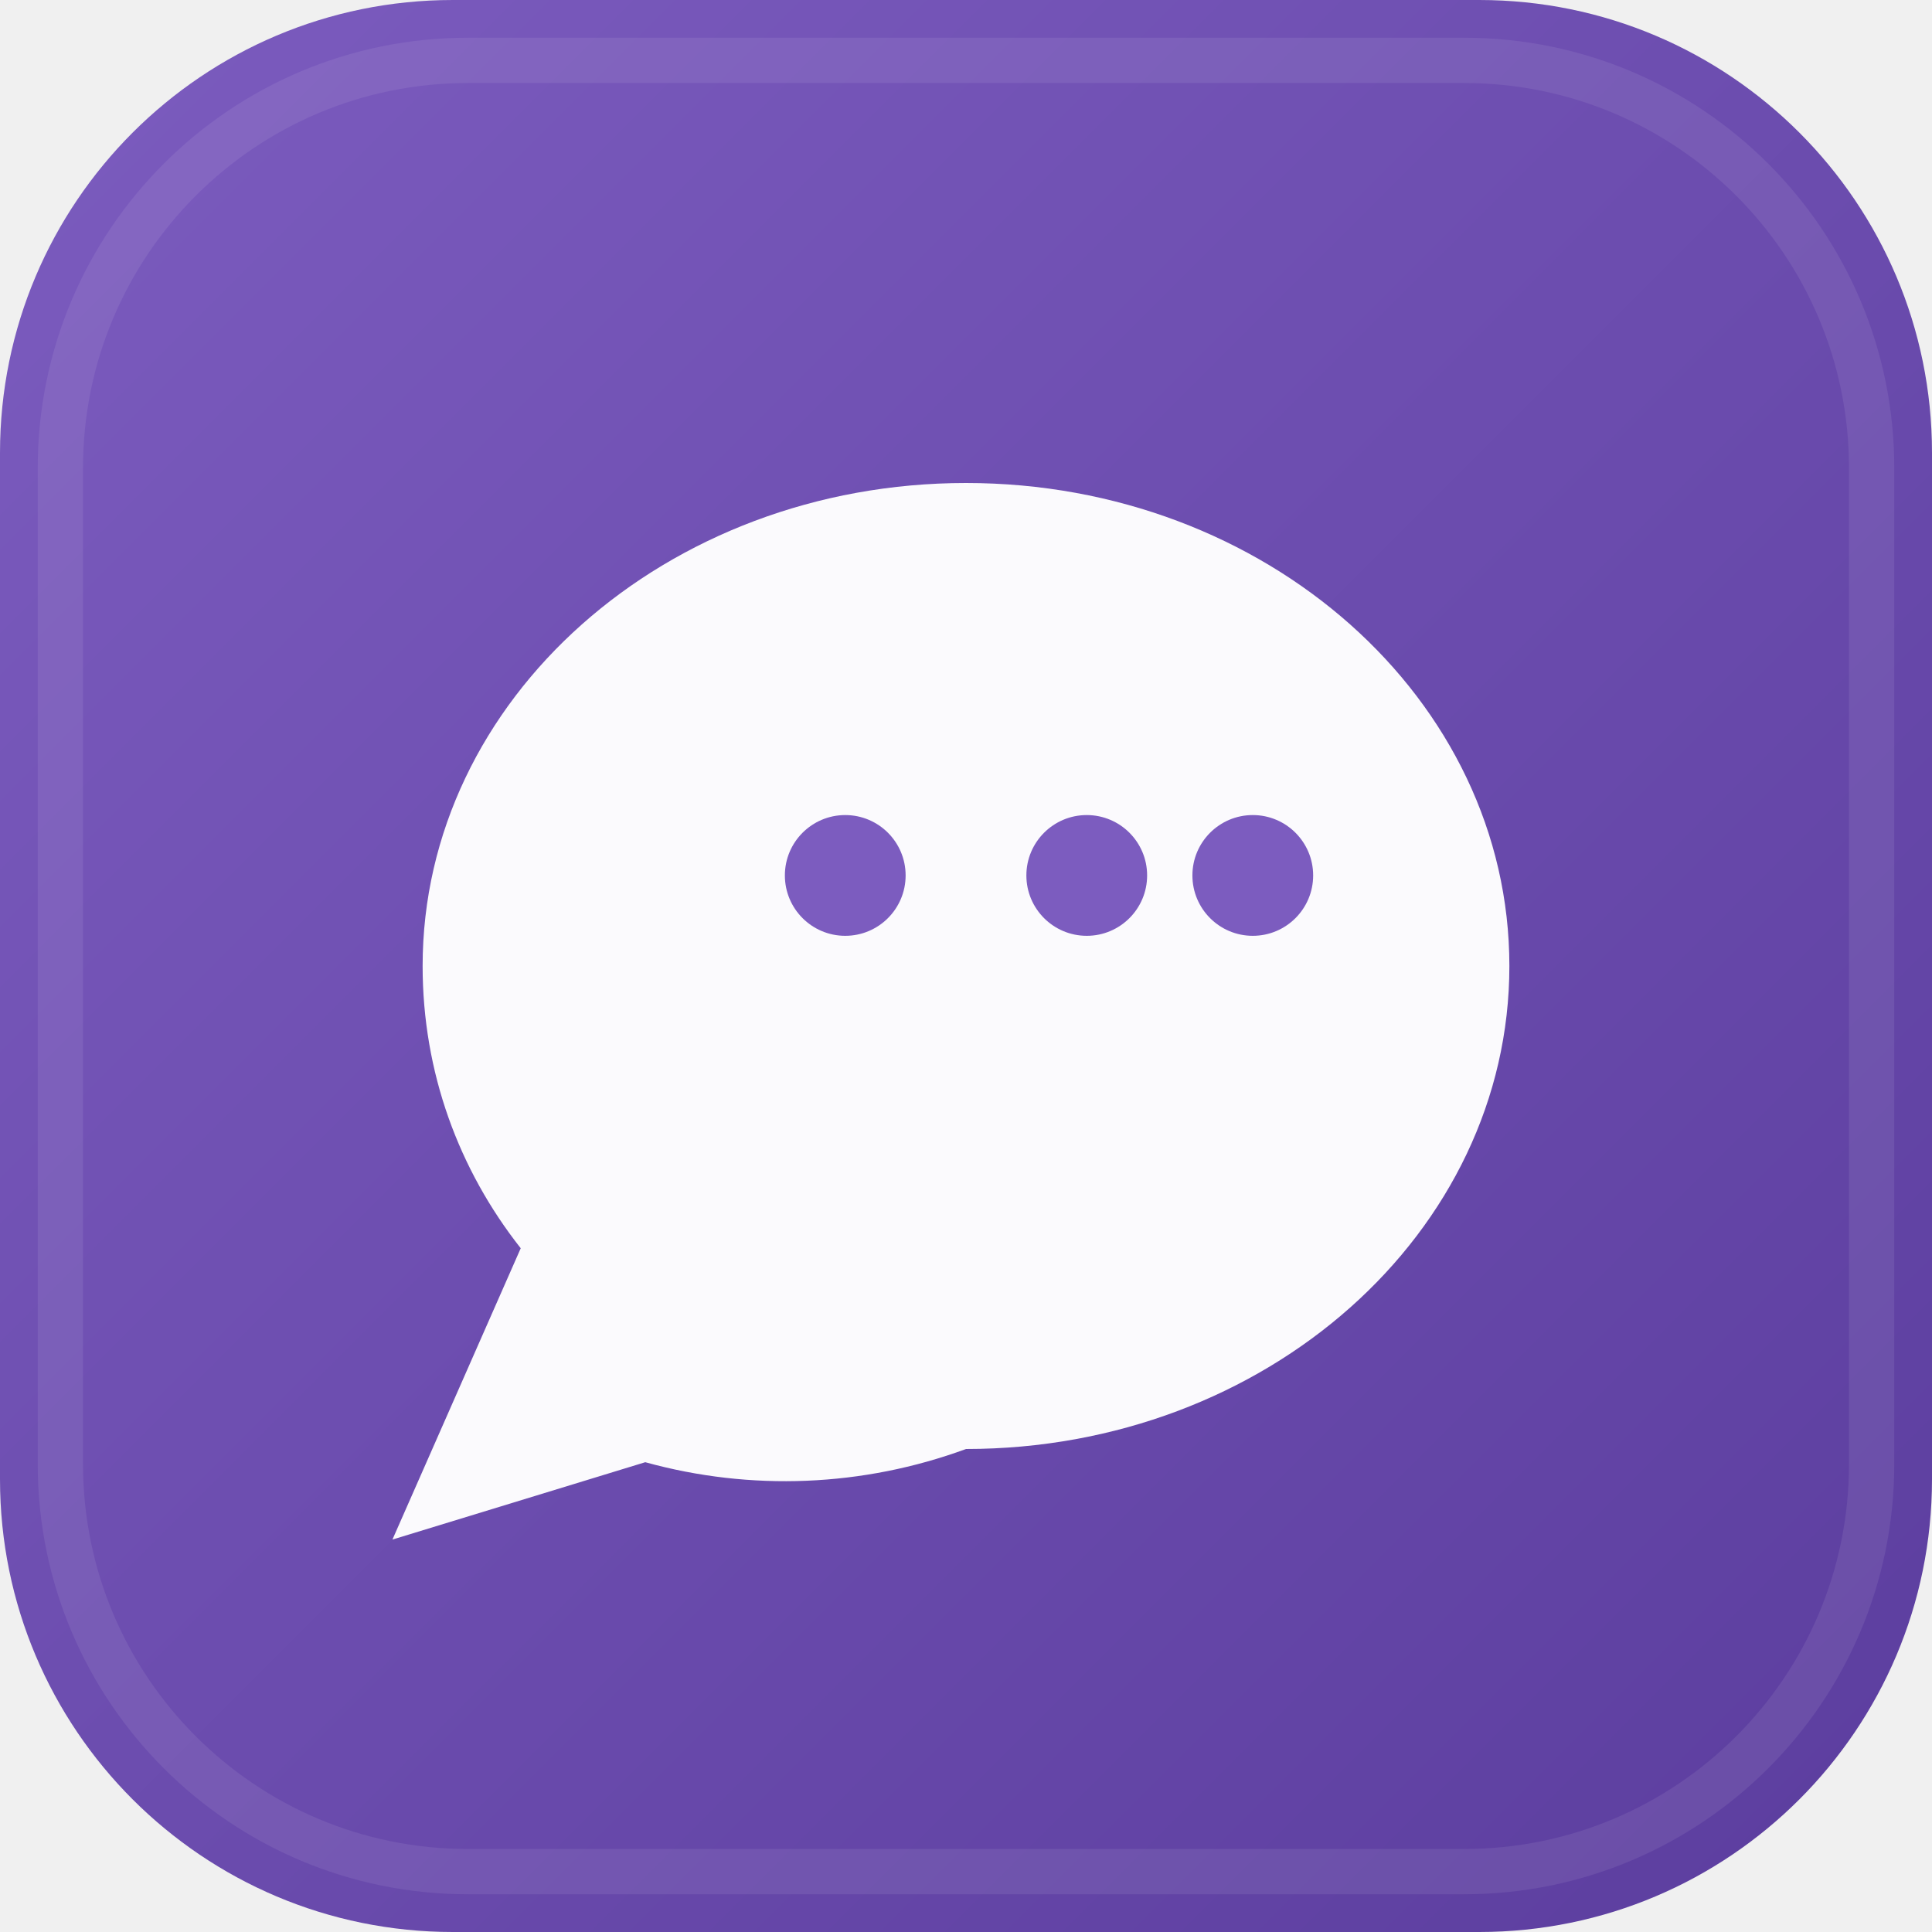
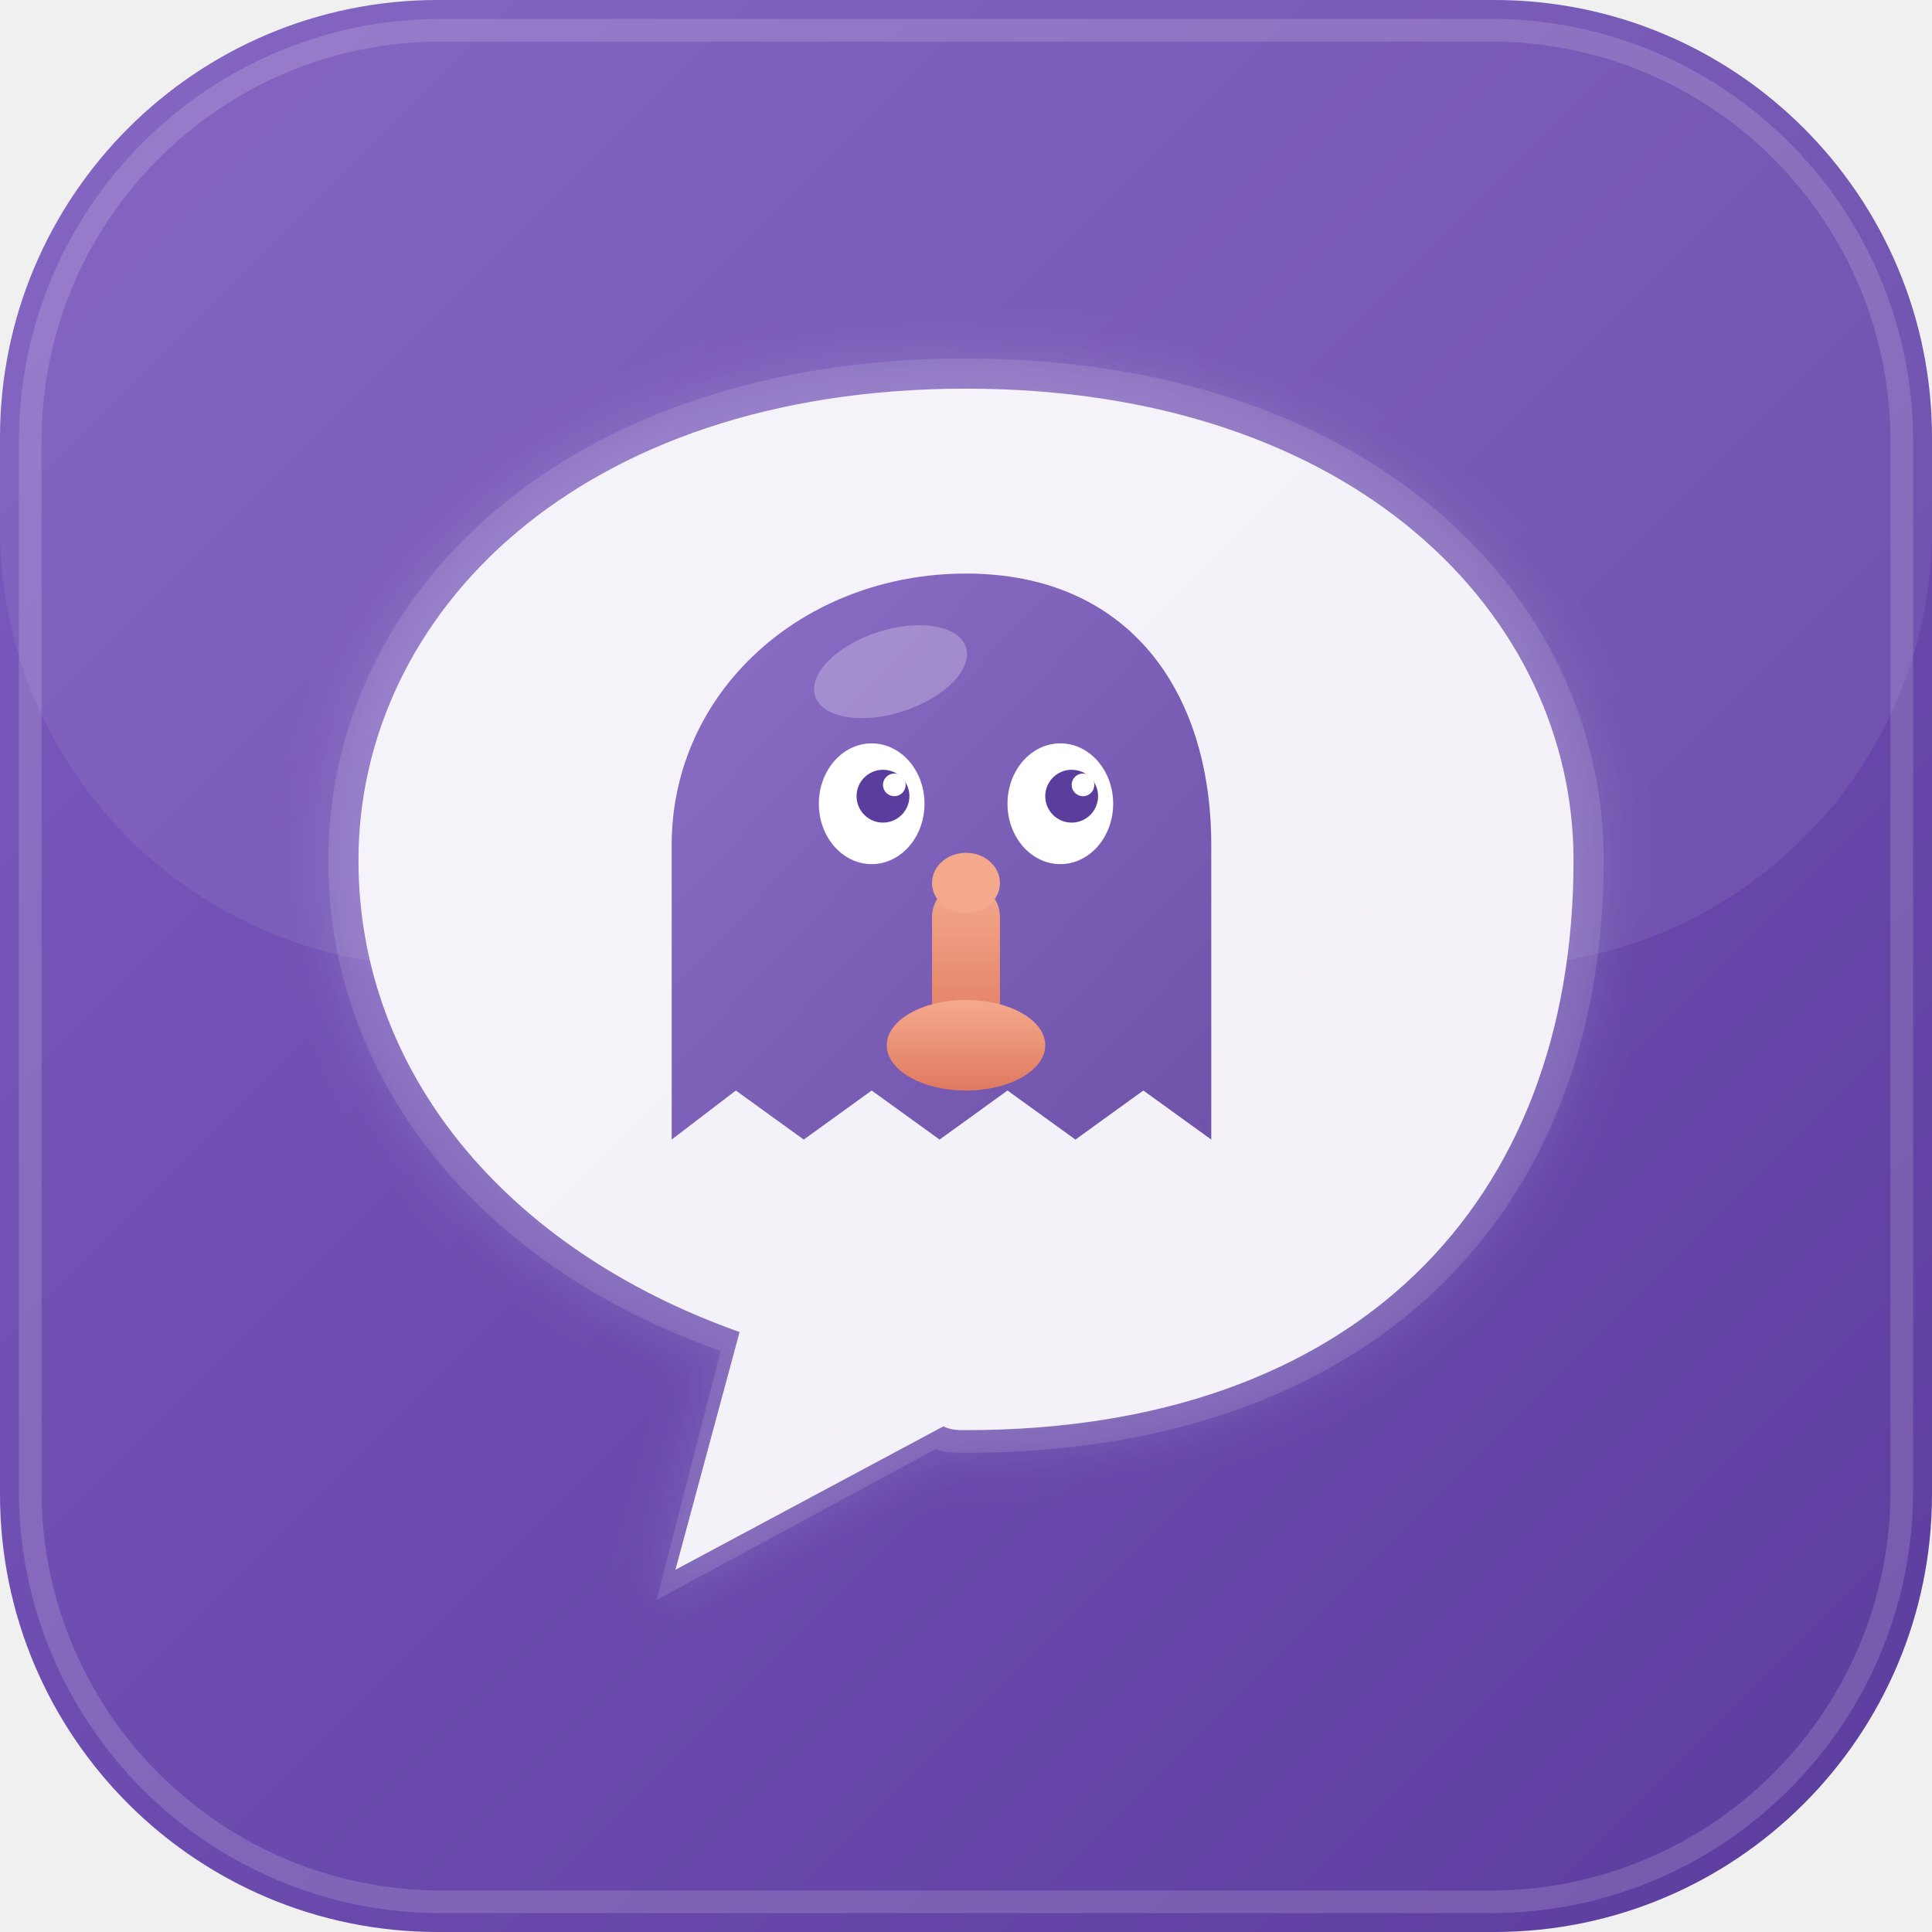
<svg xmlns="http://www.w3.org/2000/svg" viewBox="0 0 512 512">
  <defs>
-     <linearGradient id="g" x1="0%" y1="0%" x2="100%" y2="100%">
+     <linearGradient id="brandGrad" x1="0%" y1="0%" x2="100%" y2="100%">
      <stop offset="0%" stop-color="#7c5cbf" />
      <stop offset="100%" stop-color="#5b3d9e" />
    </linearGradient>
+     <linearGradient id="ghostGrad" x1="0%" y1="0%" x2="100%" y2="100%">
+       <stop offset="0%" stop-color="#ffffff" stop-opacity="0.97" />
+       <stop offset="100%" stop-color="#ede8f8" stop-opacity="0.93" />
+     </linearGradient>
+     <linearGradient id="accentGrad" x1="0%" y1="0%" x2="0%" y2="100%">
+       <stop offset="0%" stop-color="#f4a98d" />
+       <stop offset="100%" stop-color="#e07a5f" />
+     </linearGradient>
+     <filter id="softGlow" x="-15%" y="-15%" width="130%" height="130%">
+       <feGaussianBlur stdDeviation="7" result="blur" />
+       <feMerge>
+         <feMergeNode in="blur" />
+         <feMergeNode in="SourceGraphic" />
+       </feMerge>
+     </filter>
  </defs>
-   <rect width="512" height="512" rx="120" fill="url(#g)" />
-   <rect x="16" y="16" width="480" height="480" rx="108" fill="none" stroke="#ffffff" stroke-opacity="0.08" stroke-width="12" />
-   <path d="M256 128c-79.5 0-144 57.3-144 128 0 28.2 9.6 54 26 74.8L104 408l67-20.5A139 139 0 00256 384c79.5 0 144-57.3 144-128S335.5 128 256 128z" fill="#ffffff" fill-opacity="0.97" />
-   <g fill="#7c5cbf">
-     <circle cx="224" cy="232" r="16" />
-     <circle cx="288" cy="232" r="16" />
-     <circle cx="332" cy="232" r="16" />
-   </g>
+   <rect width="512" height="512" rx="116" fill="url(#brandGrad)" />
+   <rect x="0" y="0" width="512" height="256" rx="116" fill="#ffffff" fill-opacity="0.07" />
+   <rect x="8" y="8" width="496" height="496" rx="109" fill="none" stroke="#ffffff" stroke-width="6" stroke-opacity="0.15" />
+   <path d="M256 95 C150 95 87 157 87 228 C87 287 128 336 191 358 L174 424 L248 384 C250 385 253 385 256 385 C362 385 425 323 425 228 C425 157 362 95 256 95Z" fill="#ffffff" fill-opacity="0.12" filter="url(#softGlow)" />
+   <path d="M256 103 C153 103 95 163 95 228 C95 284 134 331 196 353 L179 416 L250 378 C252 379 254 379 256 379 C359 379 417 319 417 228 C417 163 359 103 256 103Z" fill="#ffffff" fill-opacity="0.97" />
+   <path d="M256 103 C153 103 95 163 95 228 C95 284 134 331 196 353 L179 416 L250 378 C252 379 254 379 256 379 C359 379 417 319 417 228 C417 163 359 103 256 103Z" fill="url(#brandGrad)" fill-opacity="0.05" />
+   <path d="M256 152            C213 152 178 183 178 224            L178 302            L195 289 L213 302 L231 289 L249 302 L267 289 L285 302 L303 289 L321 302            L321 224            C321 183 299 152 256 152Z" fill="url(#brandGrad)" fill-opacity="0.88" />
+   <ellipse cx="236" cy="178" rx="21" ry="11" fill="#ffffff" fill-opacity="0.25" transform="rotate(-18,236,178)" />
+   <ellipse cx="231" cy="213" rx="14" ry="16" fill="#ffffff" />
+   <ellipse cx="281" cy="213" rx="14" ry="16" fill="#ffffff" />
+   <circle cx="234" cy="211" r="7" fill="#5b3d9e" />
+   <circle cx="284" cy="211" r="7" fill="#5b3d9e" />
+   <circle cx="237" cy="208" r="3" fill="#ffffff" />
+   <circle cx="287" cy="208" r="3" fill="#ffffff" />
+   <rect x="247" y="234" width="18" height="44" rx="9" fill="url(#accentGrad)" />
+   <ellipse cx="256" cy="234" rx="9" ry="8" fill="#f4a98d" />
+   <ellipse cx="256" cy="277" rx="21" ry="12" fill="url(#accentGrad)" />
</svg>
